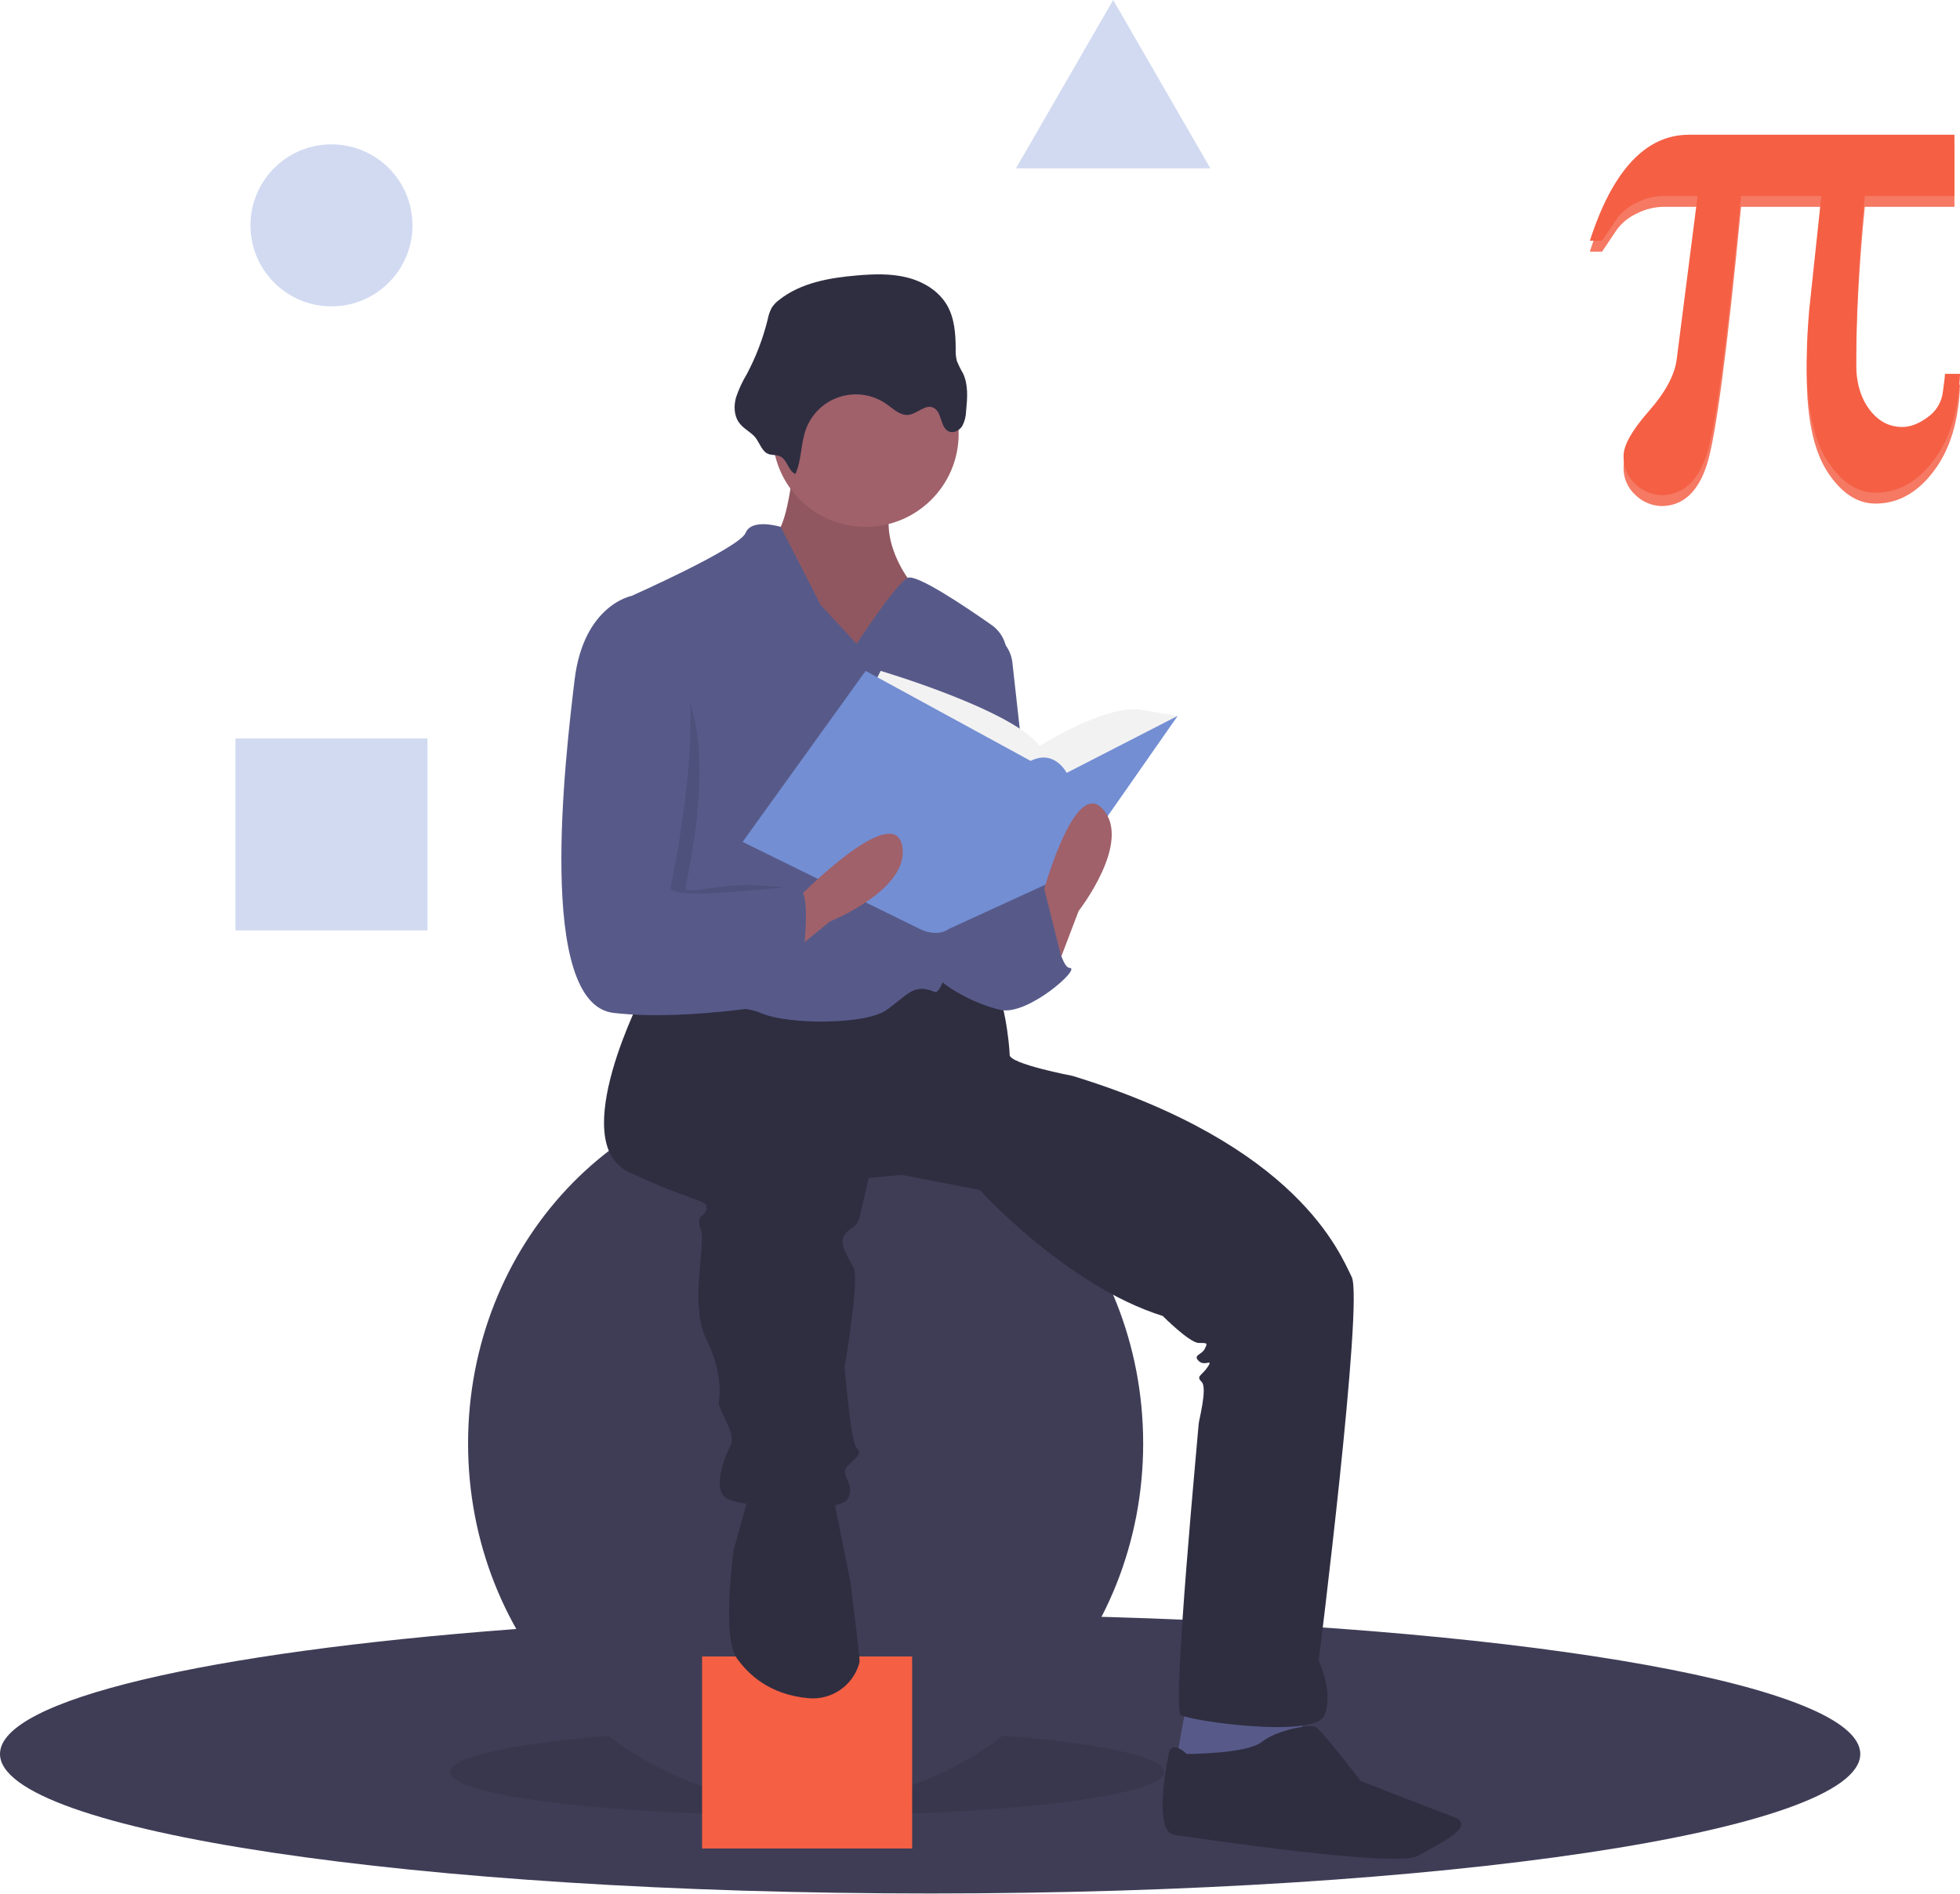
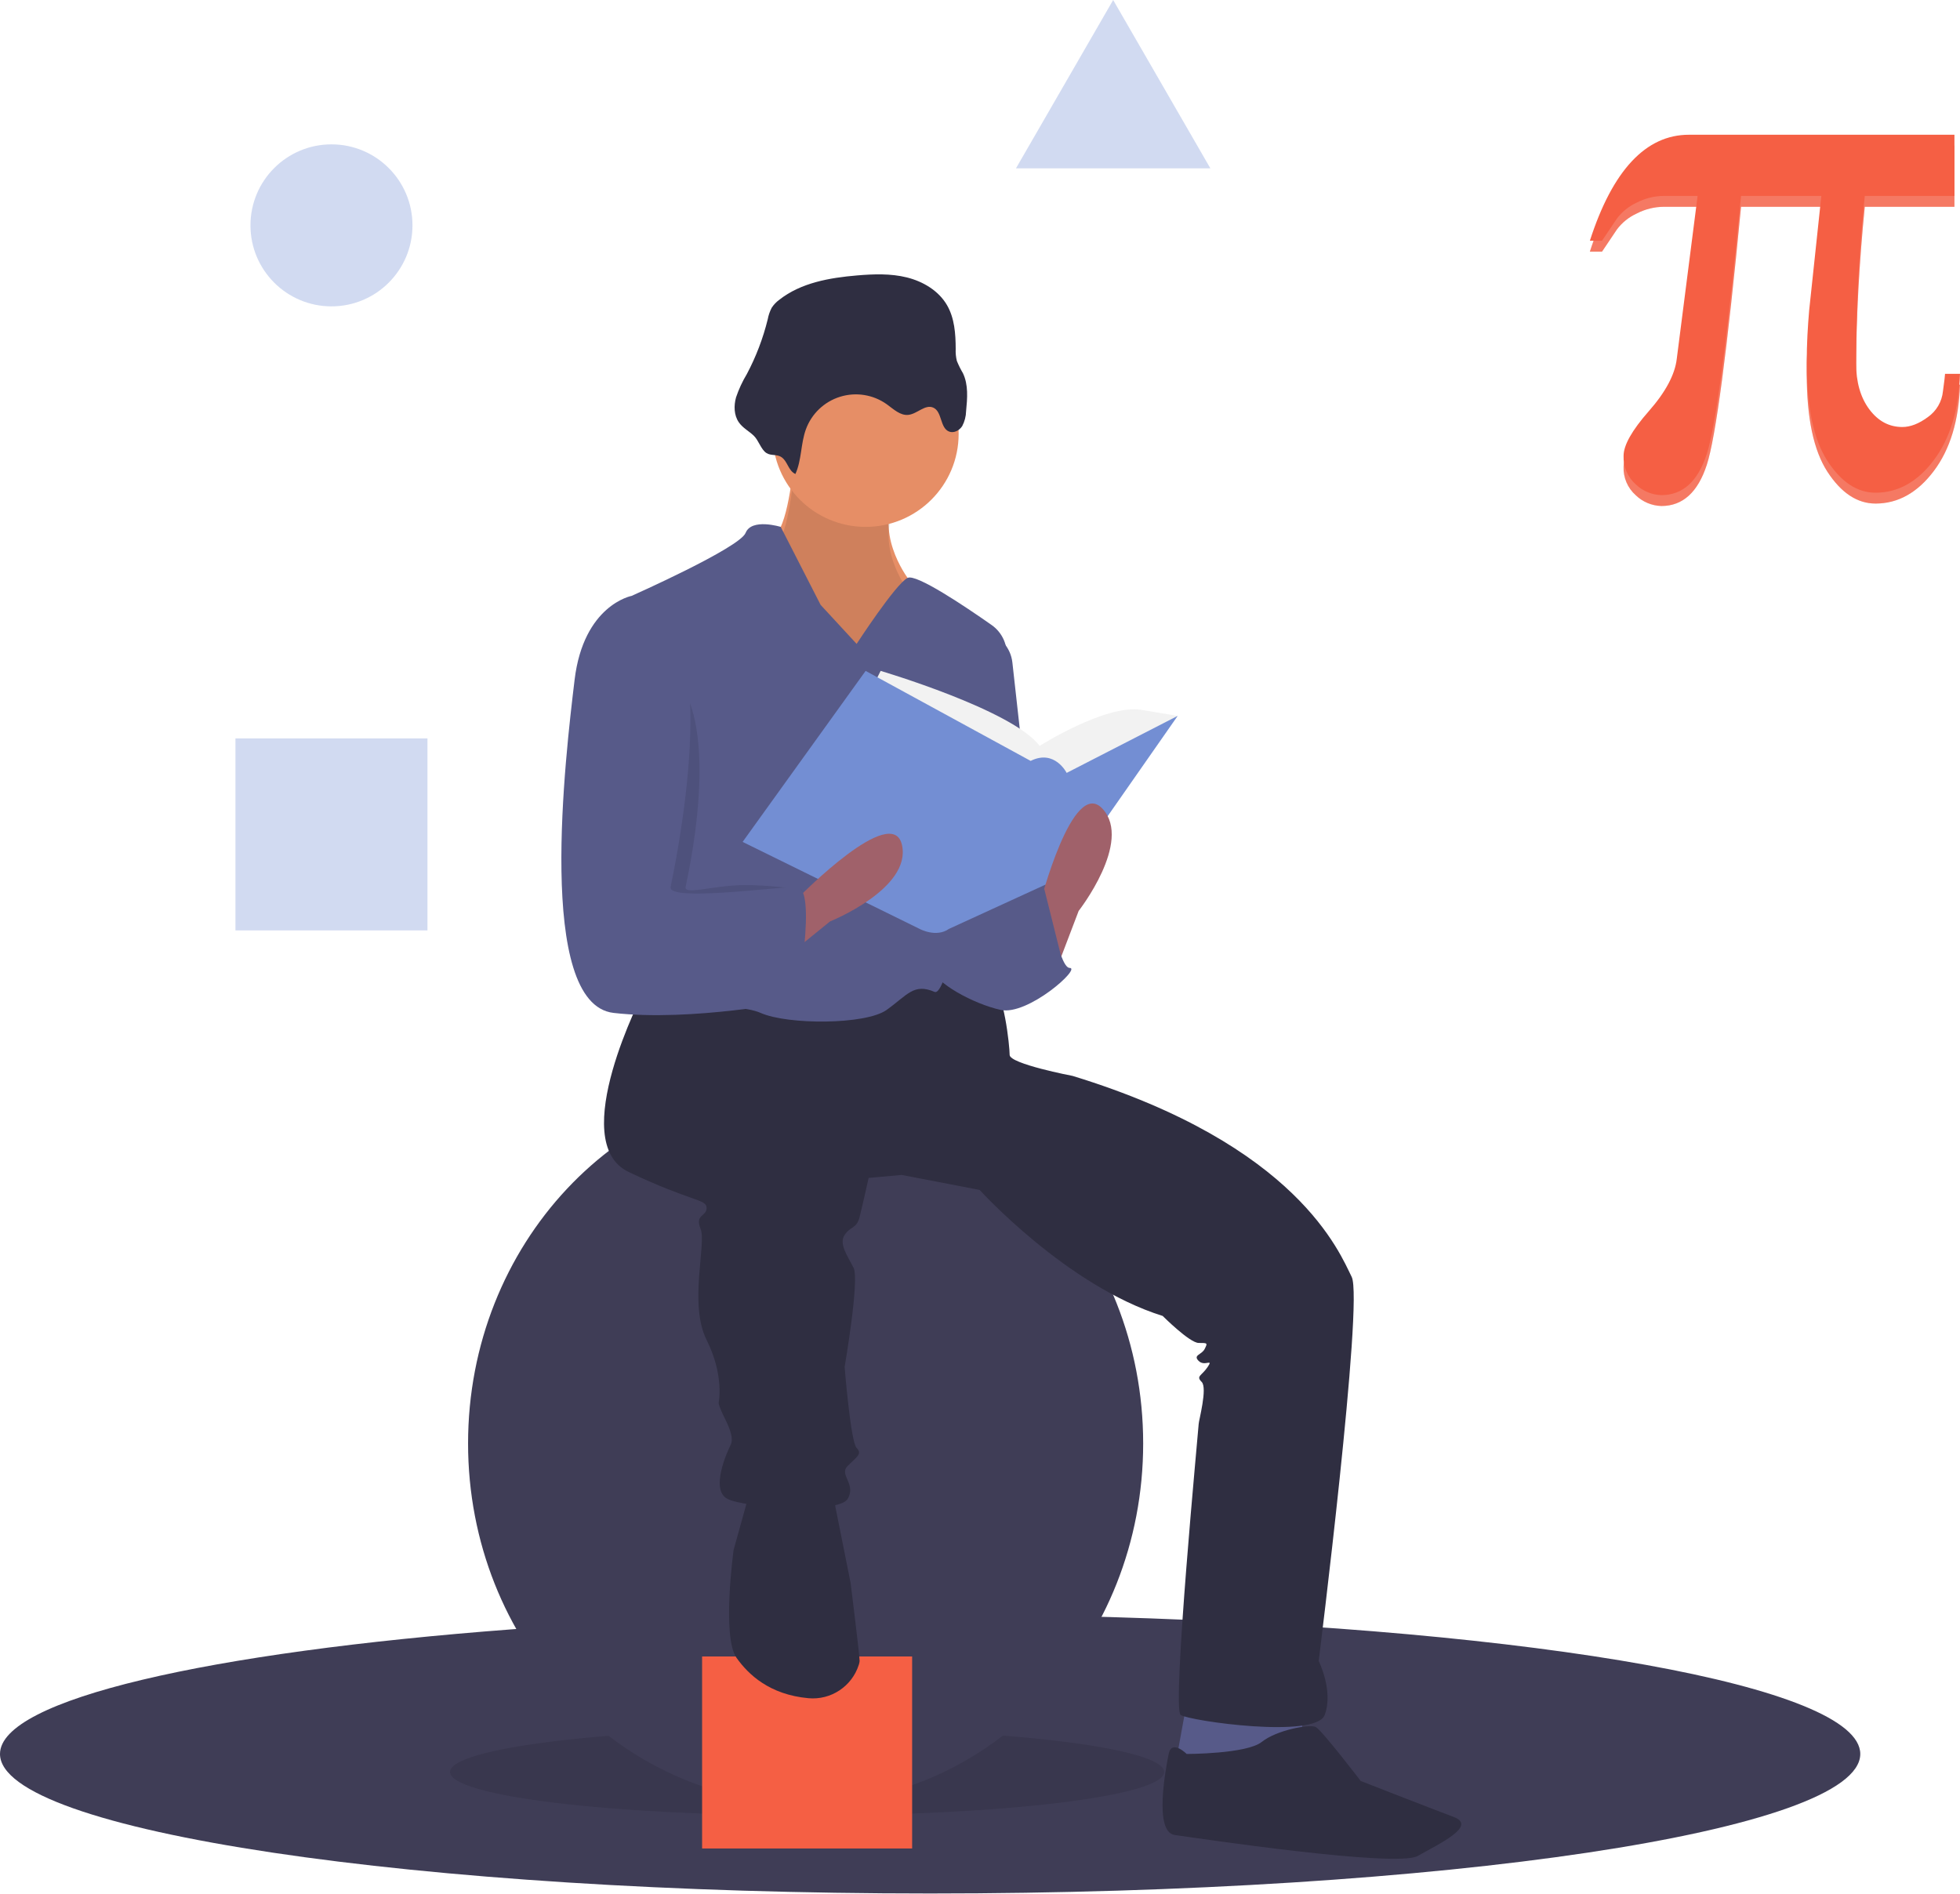
<svg xmlns="http://www.w3.org/2000/svg" width="653.236" height="631.114" viewBox="0 0 653.236 631.114">
-   <g id="undraw_mathematics_4otb" transform="translate(-1 -40)">
+   <g id="edu-hs" transform="translate(-1 -40)">
    <path id="Path_6124" data-name="Path 6124" d="M892.882,744.557c0,25.68-138.79,46.5-310,46.5s-310-20.82-310-46.5c0-18.18,69.57-33.93,170.96-41.57,41.81-3.16,89.05-4.93,139.04-4.93,20.55,0,40.63.3,60.05.87C785.4,703.127,892.882,721.957,892.882,744.557Z" transform="translate(-271.882 -119.943)" fill="#3f3d56" />
    <ellipse id="Ellipse_125" data-name="Ellipse 125" cx="119" cy="14.5" rx="119" ry="14.5" transform="translate(151 616.114)" opacity="0.1" />
    <ellipse id="Ellipse_126" data-name="Ellipse 126" cx="112.5" cy="120" rx="112.5" ry="120" transform="translate(157 401.114)" fill="#3f3d56" />
    <rect id="Rectangle_131" data-name="Rectangle 131" width="70" height="64" transform="translate(235 592.114)" fill="#f55f44" />
    <path id="Path_6125" data-name="Path 6125" d="M396.5,607.614l-4,22,26,4,17-10-1-16Z" fill="#575a89" />
-     <path id="Path_6126" data-name="Path 6126" d="M538.382,303.557s-2,23-7,24,11,41,11,41h24l19-5-9-22s-12-16-3-29S538.382,303.557,538.382,303.557Z" transform="translate(-272.882 -108.943)" fill="#a0616a" />
-     <path id="Path_6127" data-name="Path 6127" d="M538.382,303.557s-2,23-7,24,11,41,11,41h24l19-5-9-22s-12-16-3-29S538.382,303.557,538.382,303.557Z" transform="translate(-272.882 -108.943)" opacity="0.1" />
+     <path id="Path_6126" data-name="Path 6126" d="M538.382,303.557s-2,23-7,24,11,41,11,41h24l19-5-9-22s-12-16-3-29S538.382,303.557,538.382,303.557Z" transform="translate(-272.882 -108.943)" fill="#e68e66" />
+     <path id="Path_6127" data-name="Path 6127" d="M538.382,303.557s-2,23-7,24,11,41,11,41h24l19-5-9-22s-12-16-3-29S538.382,303.557,538.382,303.557Z" transform="translate(-272.882 -104.943)" opacity="0.1" />
    <path id="Path_6128" data-name="Path 6128" d="M488.382,479.557s-26,50-5,60,26,9,26,12-4,2-2,7-4,25,2,37,4,21,4,21,0,1,2,5,3,7,2,9-7,15-1,18,37,5,40,0-3-8,0-11,5-4,3-6-4-27-4-27,5-29,3-33-5-8-3-11,4-2,5-6,3-13,3-13l11-1,26,5s29,32,61,42c0,0,9,9,12,9s3,0,2,2-4,2-2,4,5-1,3,2-4,3-2,5-1,13-1,14-9,95-6,97,45,8,48,0-2-18-2-18,15-120,11-128-18-44-93-67c0,0-21-4-21-7s-2-22-6-23-27-2-27-2l-29,9-40-7Z" transform="translate(-272.882 -108.943)" fill="#2f2e41" />
    <path id="Path_6129" data-name="Path 6129" d="M523.382,647.557l-5,18s-4,29,1,36c3.927,5.5,10.94,12.231,23.945,13.412A16.071,16.071,0,0,0,560.1,703.851a5.007,5.007,0,0,0,.277-1.294c0-2-3-26-3-26l-5-25-1-7Z" transform="translate(-272.882 -108.943)" fill="#2f2e41" />
    <path id="Path_6130" data-name="Path 6130" d="M669.382,733.557s-5-5-6,0-5,26,2,27,74,11,81,7,20-10,12-13-31-12-31-12-13-17-15-18-13,1-18,5S669.382,733.557,669.382,733.557Z" transform="translate(-272.882 -108.943)" fill="#2f2e41" />
-     <circle id="Ellipse_127" data-name="Ellipse 127" cx="31" cy="31" r="31" transform="translate(258.5 153.614)" fill="#a0616a" />
+     <circle id="Ellipse_127" data-name="Ellipse 127" cx="31" cy="31" r="31" transform="translate(258.5 153.614)" fill="#e68e66" />
    <path id="Path_6131" data-name="Path 6131" d="M559.382,363.557l-12-13-13.3-26s-9.7-3-11.7,2-38,21-38,21,9,84,5,92-11,40-5,43,34,0,43,4,35,4,42-1,9-9,16-6c5.959,2.554,19.891-84.761,23.9-110.781a11.844,11.844,0,0,0-4.908-11.51c-8.973-6.294-25.133-17.14-27.994-15.709C572.382,343.557,559.382,363.557,559.382,363.557Z" transform="translate(-272.882 -108.943)" fill="#575a89" />
    <path id="Path_6132" data-name="Path 6132" d="M602.382,359.557h0a11.86,11.86,0,0,1,8.911,10.2l8.089,72.8s-20,43-30,14S602.382,359.557,602.382,359.557Z" transform="translate(-272.882 -108.943)" fill="#575a89" />
    <path id="Path_6133" data-name="Path 6133" d="M600.382,449.557l22-6s4,28,8,28-14,16-23,14-22-9-23-14,9-26,9-26Z" transform="translate(-272.882 -108.943)" fill="#575a89" />
    <path id="Path_6134" data-name="Path 6134" d="M538.98,306.93c2.108-4.648,1.742-10.07,3.485-14.867a17.727,17.727,0,0,1,26.953-8.381c2.242,1.6,4.489,3.844,7.226,3.539,2.947-.329,5.575-3.616,8.284-2.411,3,1.335,2.192,6.717,5.234,7.96,1.6.654,3.494-.353,4.417-1.816a11.225,11.225,0,0,0,1.286-4.976c.42-4.265.8-8.779-1.051-12.645a30.3,30.3,0,0,1-2.028-4.09,13.994,13.994,0,0,1-.386-4.034c-.017-5.013-.383-10.242-2.906-14.574-2.8-4.807-7.974-7.881-13.373-9.222s-11.055-1.136-16.6-.666c-9.163.776-18.719,2.439-25.939,8.135a10.146,10.146,0,0,0-2.493,2.62,13.523,13.523,0,0,0-1.328,3.841,79.449,79.449,0,0,1-6.968,18.277,39.656,39.656,0,0,0-3.6,7.765c-.766,2.754-.714,5.893.889,8.261,1.3,1.927,3.391,2.955,5.029,4.53,1.624,1.561,2.384,4.564,4.182,5.747,1.57,1.032,3.451.3,5.053,1.4C536.41,302.725,536.558,305.8,538.98,306.93Z" transform="translate(-272.882 -108.943)" fill="#2f2e41" />
    <path id="Path_6135" data-name="Path 6135" d="M564.382,378.557l3-6s44,13,53,25c0,0,22-14,34-12l12,2-37,33-47-4Z" transform="translate(-272.882 -108.943)" fill="#f2f2f2" />
    <path id="Path_6136" data-name="Path 6136" d="M562.382,372.557l-41,57,59,29s5.516,3,9.758,0l39.242-18,37-53-37,19s-4-8-12-4Z" transform="translate(-272.882 -108.943)" fill="#738ed3" />
    <path id="Path_6137" data-name="Path 6137" d="M625.382,473.557l8-21s18-23,8-34-21,32-21,32Z" transform="translate(-272.882 -108.943)" fill="#a0616a" />
    <path id="Path_6138" data-name="Path 6138" d="M533.079,470.206l17.456-14.152s27.11-10.865,23.979-25.4S540.294,447.8,540.294,447.8Z" transform="translate(-272.882 -108.943)" fill="#a0616a" />
    <path id="Path_6139" data-name="Path 6139" d="M489.882,369.057h-1s-15.5-18.5-18.5,6.5-13,108,13,111,44.5-12.5,44.5-12.5,19-29,12-29c-3.387,0-12.6-1.521-21-1-8.963.556-17.016,3.081-16.5.5C503.382,439.557,517.882,376.057,489.882,369.057Z" transform="translate(-272.882 -108.943)" opacity="0.1" />
    <path id="Path_6140" data-name="Path 6140" d="M488.382,349.557l-4-2s-16,3-19,28-13,108,13,111,61-4,61-4,7-38,0-38-43,5-42,0S516.382,356.557,488.382,349.557Z" transform="translate(-272.882 -108.943)" fill="#575a89" />
    <path id="Path_6141" data-name="Path 6141" d="M338,353.114l11.027-16.9,6.973,27.9-18,8Z" fill="#575a89" />
    <circle id="Ellipse_128" data-name="Ellipse 128" cx="27" cy="27" r="27" transform="translate(84.473 88.114)" fill="#738ed3" opacity="0.328" />
    <rect id="Rectangle_132" data-name="Rectangle 132" width="64" height="64" transform="translate(79.473 286.114)" fill="#738ed3" opacity="0.328" />
    <path id="Path_6142" data-name="Path 6142" d="M372,0l16.2,28.057,16.2,28.057H339.6l16.2-28.057Z" transform="translate(0 40)" fill="#738ed3" opacity="0.328" />
    <path id="Path_6143" data-name="Path 6143" d="M927.118,277.172q-.581,17.955-8.745,28.784t-19.4,10.83q-9.152,0-16.042-10.6t-6.892-32.606q0-4.865.232-9.266t.579-8.34l4.054-38.108H854.145q-6.949,72.278-11.409,86T827.621,317.6a12.78,12.78,0,0,1-8.572-3.591,12.064,12.064,0,0,1-4.054-9.5q0-5.326,8.4-14.884t9.324-17.432l6.95-54.324H828.432a19.911,19.911,0,0,0-9.093,2.259,17.155,17.155,0,0,0-6.544,5.27l-4.981,7.413h-4.054q5.674-17.605,13.958-26.467t19.054-8.861h88.494v20.386H895.381q-1.39,13.9-2.143,27.8t-.753,27.915q0,9.5,4.4,15.405t11,5.907q4.053,0,8.513-3.3a11.97,11.97,0,0,0,5.039-8.629q.348-2.547.521-4t.174-1.8Z" transform="translate(-272.882 -108.943)" fill="#f55f44" />
    <path id="Path_6144" data-name="Path 6144" d="M927.118,277.172q-.581,17.955-8.745,28.784t-19.4,10.83q-9.152,0-16.042-10.6t-6.892-32.606q0-4.865.232-9.266t.579-8.34l4.054-38.108H854.145q-6.949,72.278-11.409,86T827.621,317.6a12.78,12.78,0,0,1-8.572-3.591,12.064,12.064,0,0,1-4.054-9.5q0-5.326,8.4-14.884t9.324-17.432l6.95-54.324H828.432a19.911,19.911,0,0,0-9.093,2.259,17.155,17.155,0,0,0-6.544,5.27l-4.981,7.413h-4.054q5.674-17.605,13.958-26.467t19.054-8.861h88.494v20.386H895.381q-1.39,13.9-2.143,27.8t-.753,27.915q0,9.5,4.4,15.405t11,5.907q4.053,0,8.513-3.3a11.97,11.97,0,0,0,5.039-8.629q.348-2.547.521-4t.174-1.8Z" transform="translate(-272.882 -108.943)" fill="#f5f5f5" opacity="0.177" />
    <path id="Path_6145" data-name="Path 6145" d="M927.118,273.553q-.581,17.955-8.745,28.784t-19.4,10.83q-9.152,0-16.042-10.6t-6.892-32.606q0-4.865.232-9.266t.579-8.34l4.054-38.108H854.145q-6.949,72.278-11.409,86t-15.116,13.726a12.78,12.78,0,0,1-8.572-3.591,12.064,12.064,0,0,1-4.054-9.5q0-5.326,8.4-14.884t9.324-17.432l6.95-54.324H828.432a19.911,19.911,0,0,0-9.093,2.259,17.156,17.156,0,0,0-6.545,5.27l-4.981,7.413h-4.054q5.674-17.605,13.958-26.467t19.054-8.861h88.494v20.386H895.381q-1.39,13.9-2.143,27.8t-.753,27.915q0,9.5,4.4,15.405t11,5.907q4.053,0,8.513-3.3a11.97,11.97,0,0,0,5.039-8.629q.348-2.547.521-4t.174-1.8Z" transform="translate(-272.882 -108.943)" fill="#f55f44" />
  </g>
</svg>
